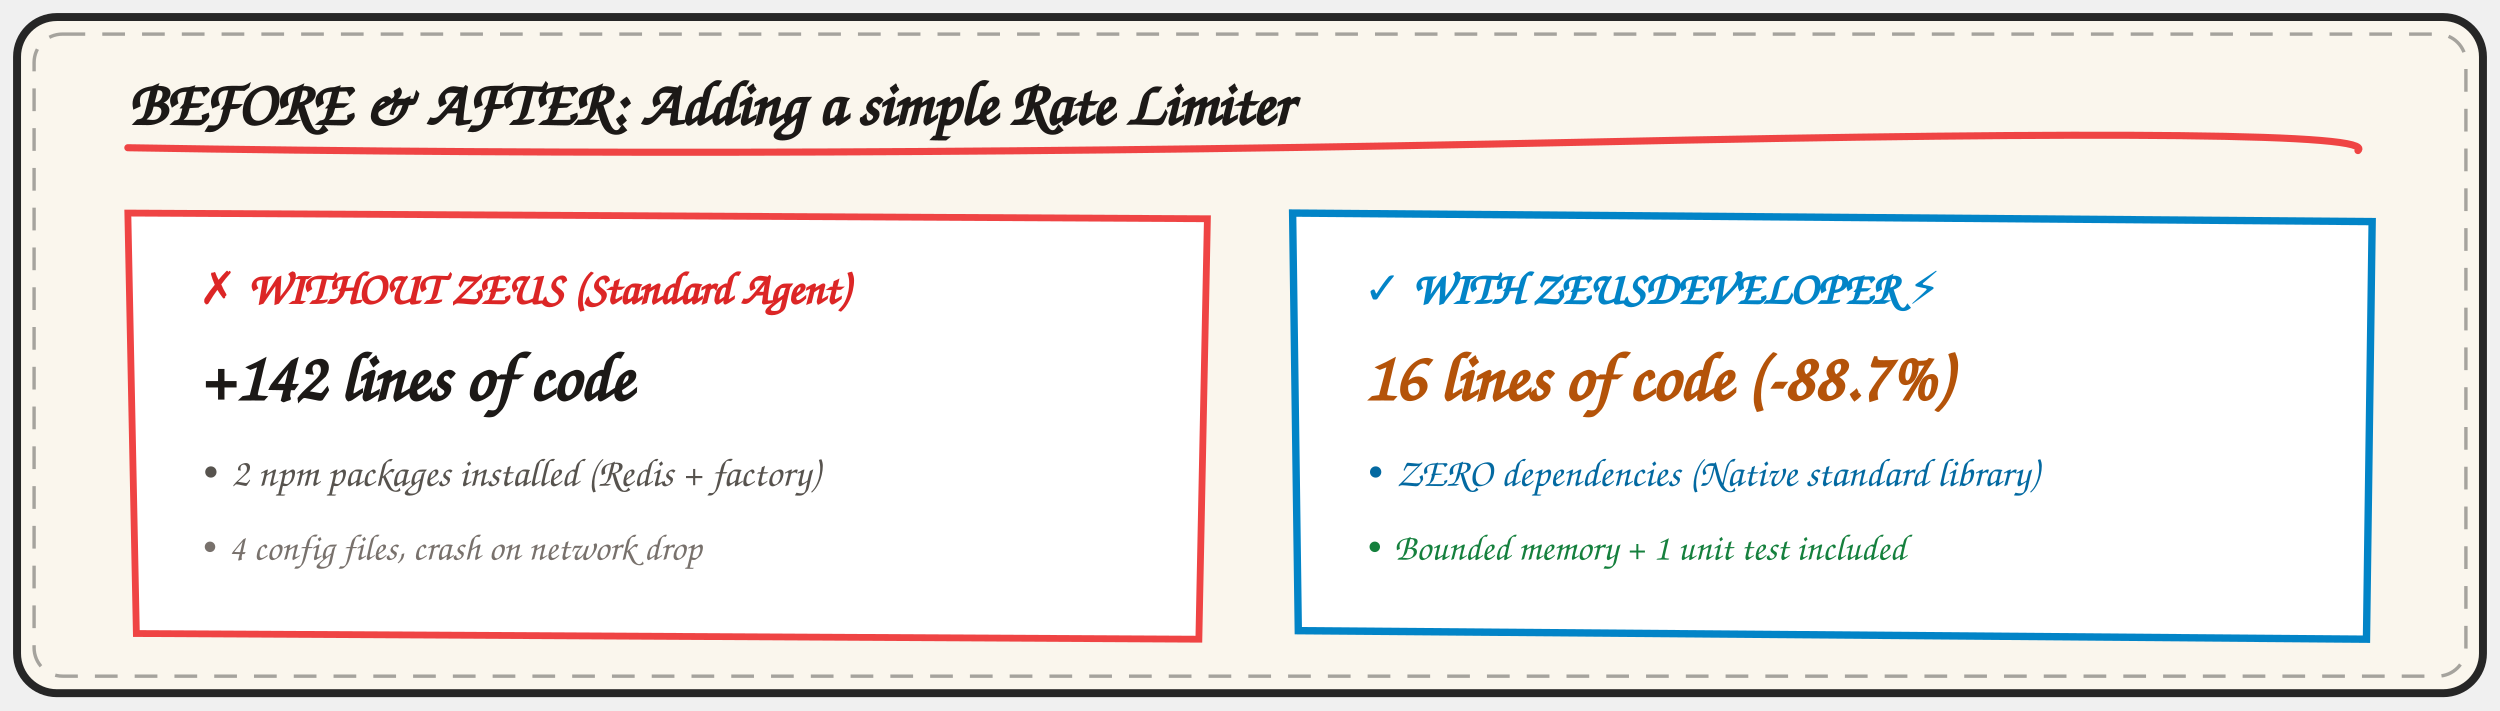
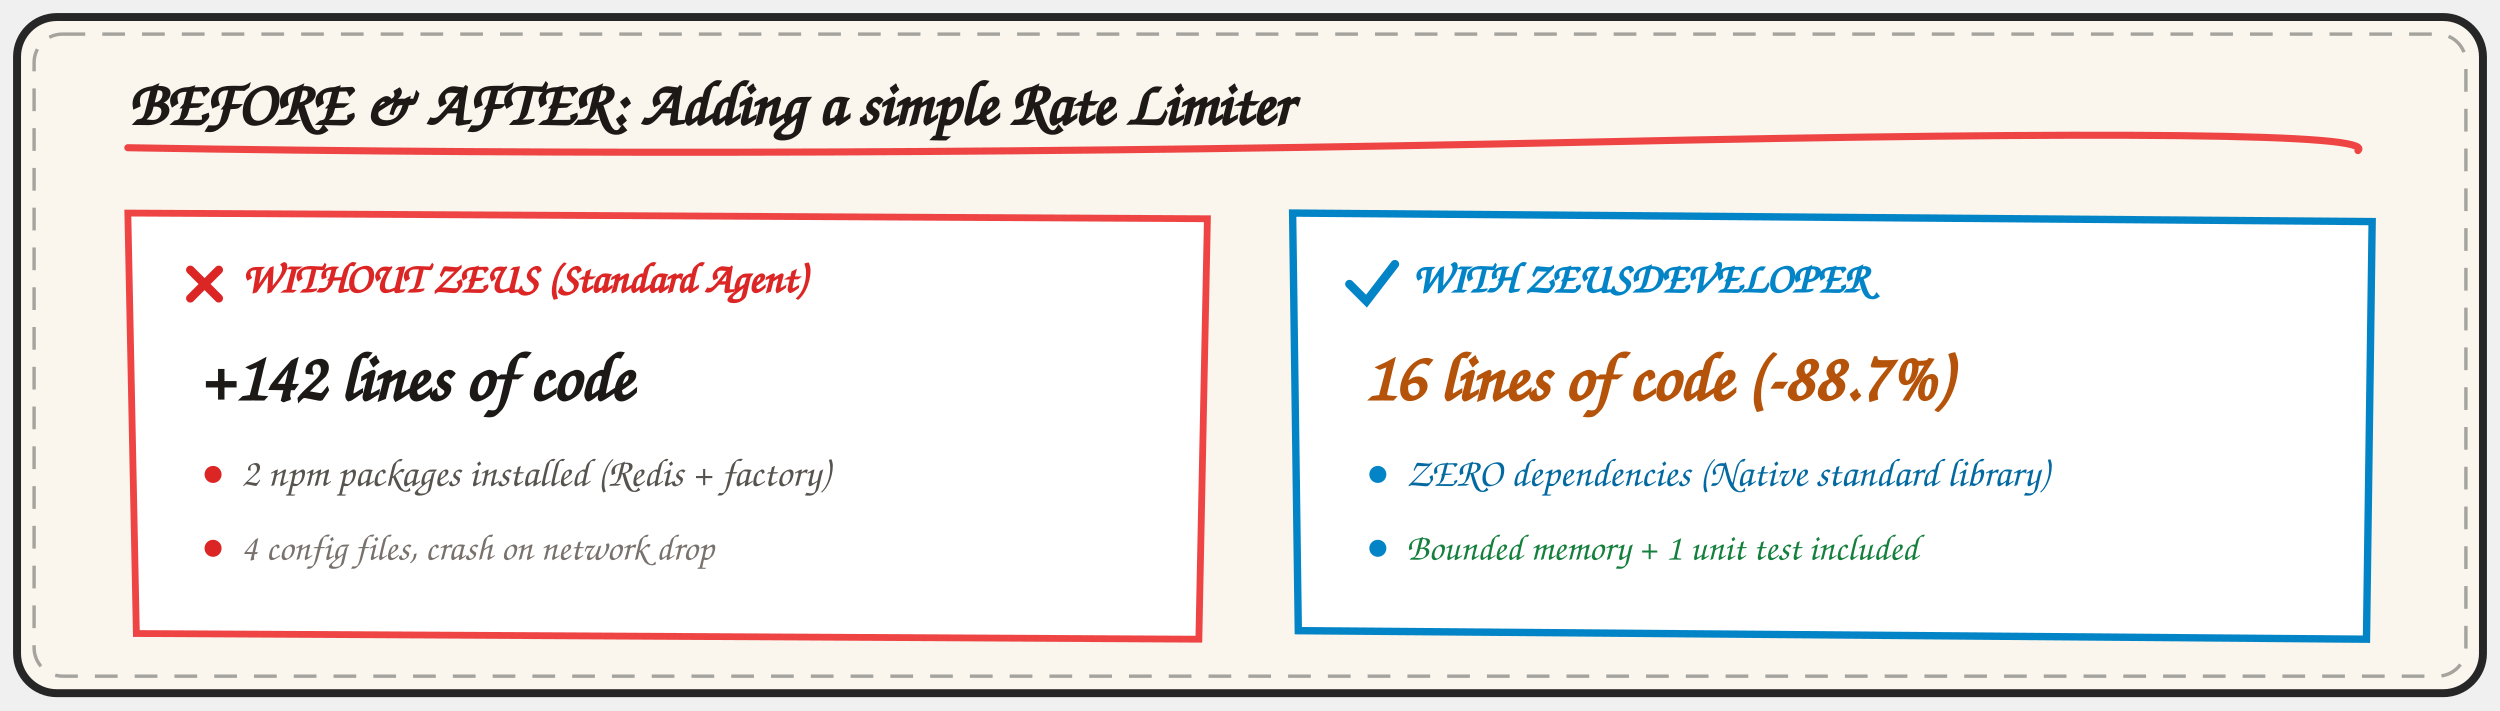
<svg xmlns="http://www.w3.org/2000/svg" viewBox="0 0 880 250" width="880" height="250">
  <rect x="6" y="6" width="868" height="238" rx="14" fill="#faf6ed" stroke="#262626" stroke-width="2.8" />
  <rect x="12" y="12" width="856" height="226" rx="10" fill="none" stroke="#262626" stroke-width="1.2" stroke-dasharray="8 6" opacity="0.4" />
  <text x="45" y="44" fill="#1c1917" font-family="'Segoe Print', 'Comic Sans MS', cursive, sans-serif" font-size="22" font-weight="bold">
    BEFORE &amp; AFTER: Adding a simple Rate Limiter
  </text>
  <path d="M 45 52 Q 280 56, 560 50 T 830 53" fill="none" stroke="#ef4444" stroke-width="2.5" stroke-linecap="round" />
  <g transform="translate(45, 75)">
    <path d="M 0 0 L 380 2 L 377 150 L 3 148 Z" fill="#ffffff" stroke="#ef4444" stroke-width="2.4" />
-     <text x="25" y="32" fill="#dc2626" font-family="'Segoe Print', cursive" font-size="16" font-weight="bold">✗ WITHOUT ZEUS (Standard Agent)</text>
+     <path d="M 22 20 L 32 30 M 32 20 L 22 30" stroke="#dc2626" stroke-width="3" stroke-linecap="round" />
+     <text x="40" y="28" fill="#dc2626" font-family="'Segoe Print', cursive" font-size="15" font-weight="bold">WITHOUT ZEUS (Standard Agent)</text>
    <text x="25" y="66" fill="#1c1917" font-family="'Segoe Print', cursive" font-size="24" font-weight="bold">+142 lines of code</text>
-     <text x="25" y="96" fill="#57534e" font-family="'Segoe Print', cursive" font-size="14">• 2 npm packages installed (Redis + factory)</text>
-     <text x="25" y="122" fill="#78716c" font-family="'Segoe Print', cursive" font-size="13">• 4 config files, crash on network drop</text>
+     <circle cx="30" cy="92" r="3" fill="#dc2626" />
+     <text x="40" y="96" fill="#57534e" font-family="'Segoe Print', cursive" font-size="14">2 npm packages installed (Redis + factory)</text>
+     <circle cx="30" cy="118" r="3" fill="#dc2626" />
+     <text x="40" y="122" fill="#78716c" font-family="'Segoe Print', cursive" font-size="13">4 config files, crash on network drop</text>
  </g>
  <g transform="translate(455, 75)">
    <path d="M 0 0 L 380 3 L 378 150 L 2 147 Z" fill="#ffffff" stroke="#0284c7" stroke-width="2.6" />
-     <text x="25" y="32" fill="#0284c7" font-family="'Segoe Print', cursive" font-size="16" font-weight="bold">✓ WITH ZEUSDEVELOPER ⚡</text>
+     <path d="M 20 25 L 26 31 L 36 18" fill="none" stroke="#0284c7" stroke-width="3" stroke-linecap="round" />
+     <text x="42" y="28" fill="#0284c7" font-family="'Segoe Print', cursive" font-size="15" font-weight="bold">WITH ZEUSDEVELOPER</text>
    <text x="25" y="66" fill="#b45309" font-family="'Segoe Print', cursive" font-size="24" font-weight="bold">16 lines of code (-88.7%)</text>
-     <text x="25" y="96" fill="#0369a1" font-family="'Segoe Print', cursive" font-size="14">• ZERO dependencies (Native standard library)</text>
-     <text x="25" y="122" fill="#15803d" font-family="'Segoe Print', cursive" font-size="13">• Bounded memory + 1 unit test included</text>
+     <circle cx="30" cy="92" r="3" fill="#0284c7" />
+     <text x="40" y="96" fill="#0369a1" font-family="'Segoe Print', cursive" font-size="14">ZERO dependencies (Native standard library)</text>
+     <circle cx="30" cy="118" r="3" fill="#0284c7" />
+     <text x="40" y="122" fill="#15803d" font-family="'Segoe Print', cursive" font-size="13">Bounded memory + 1 unit test included</text>
  </g>
</svg>
